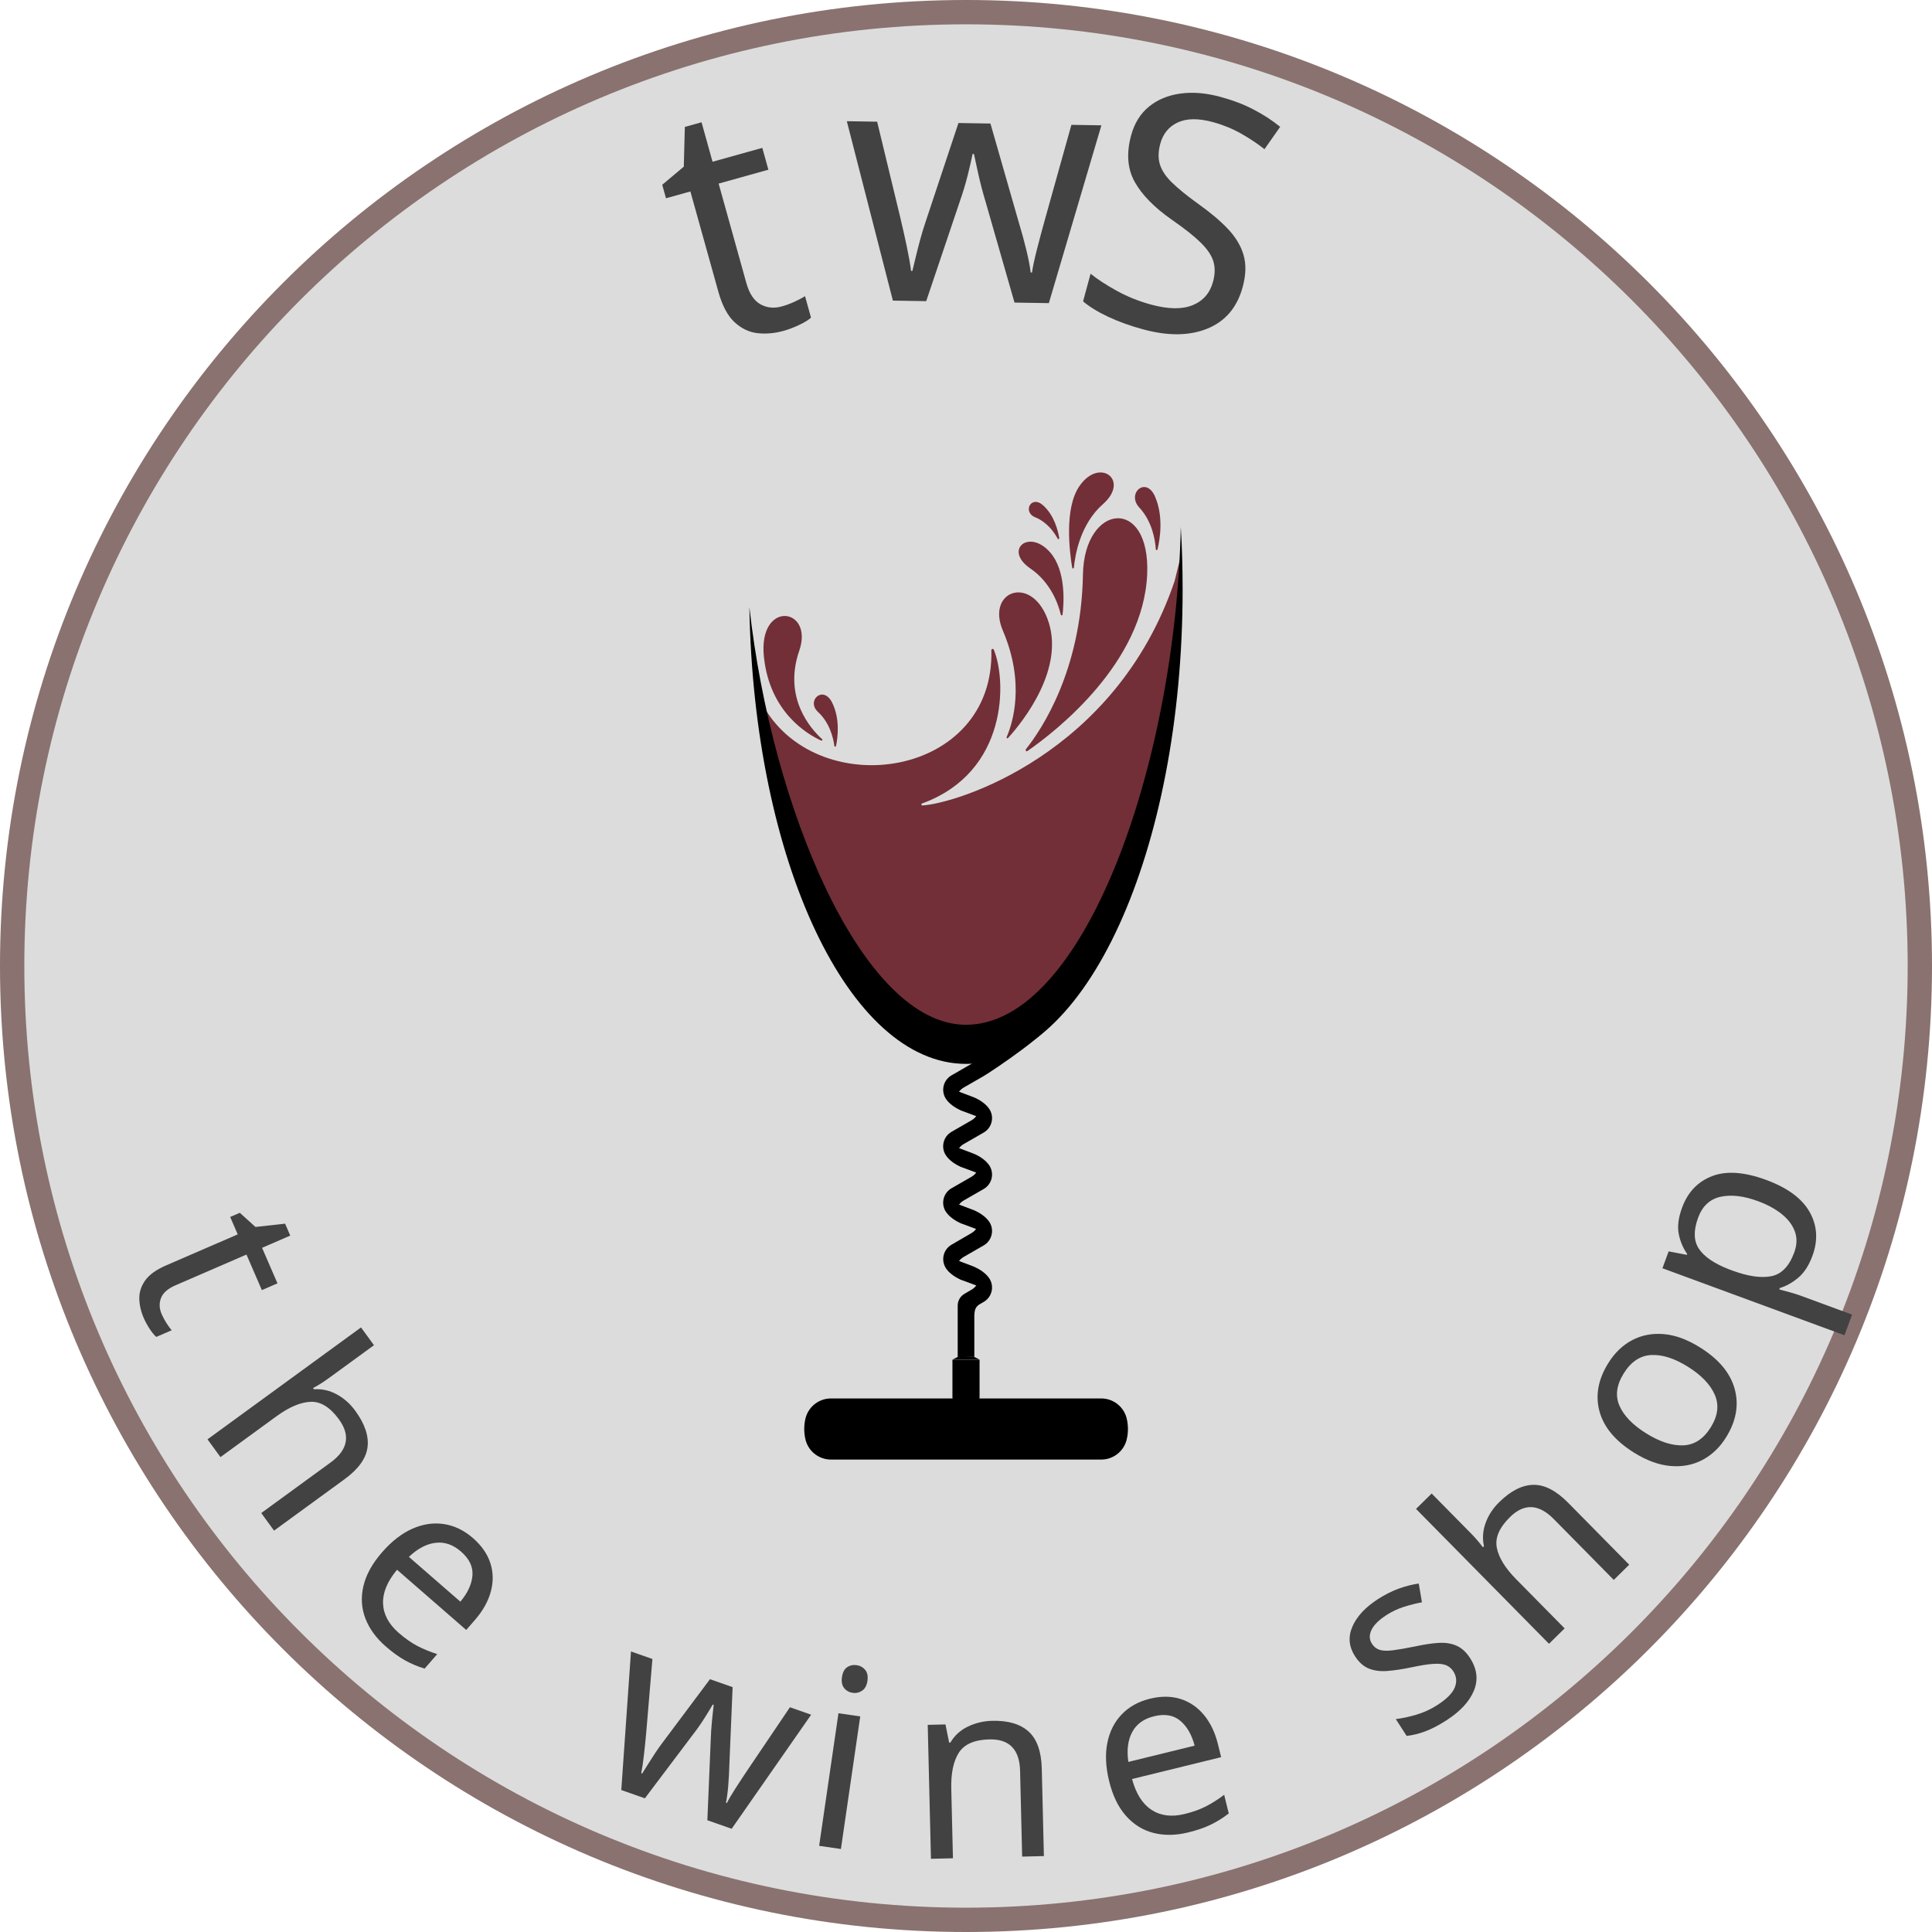
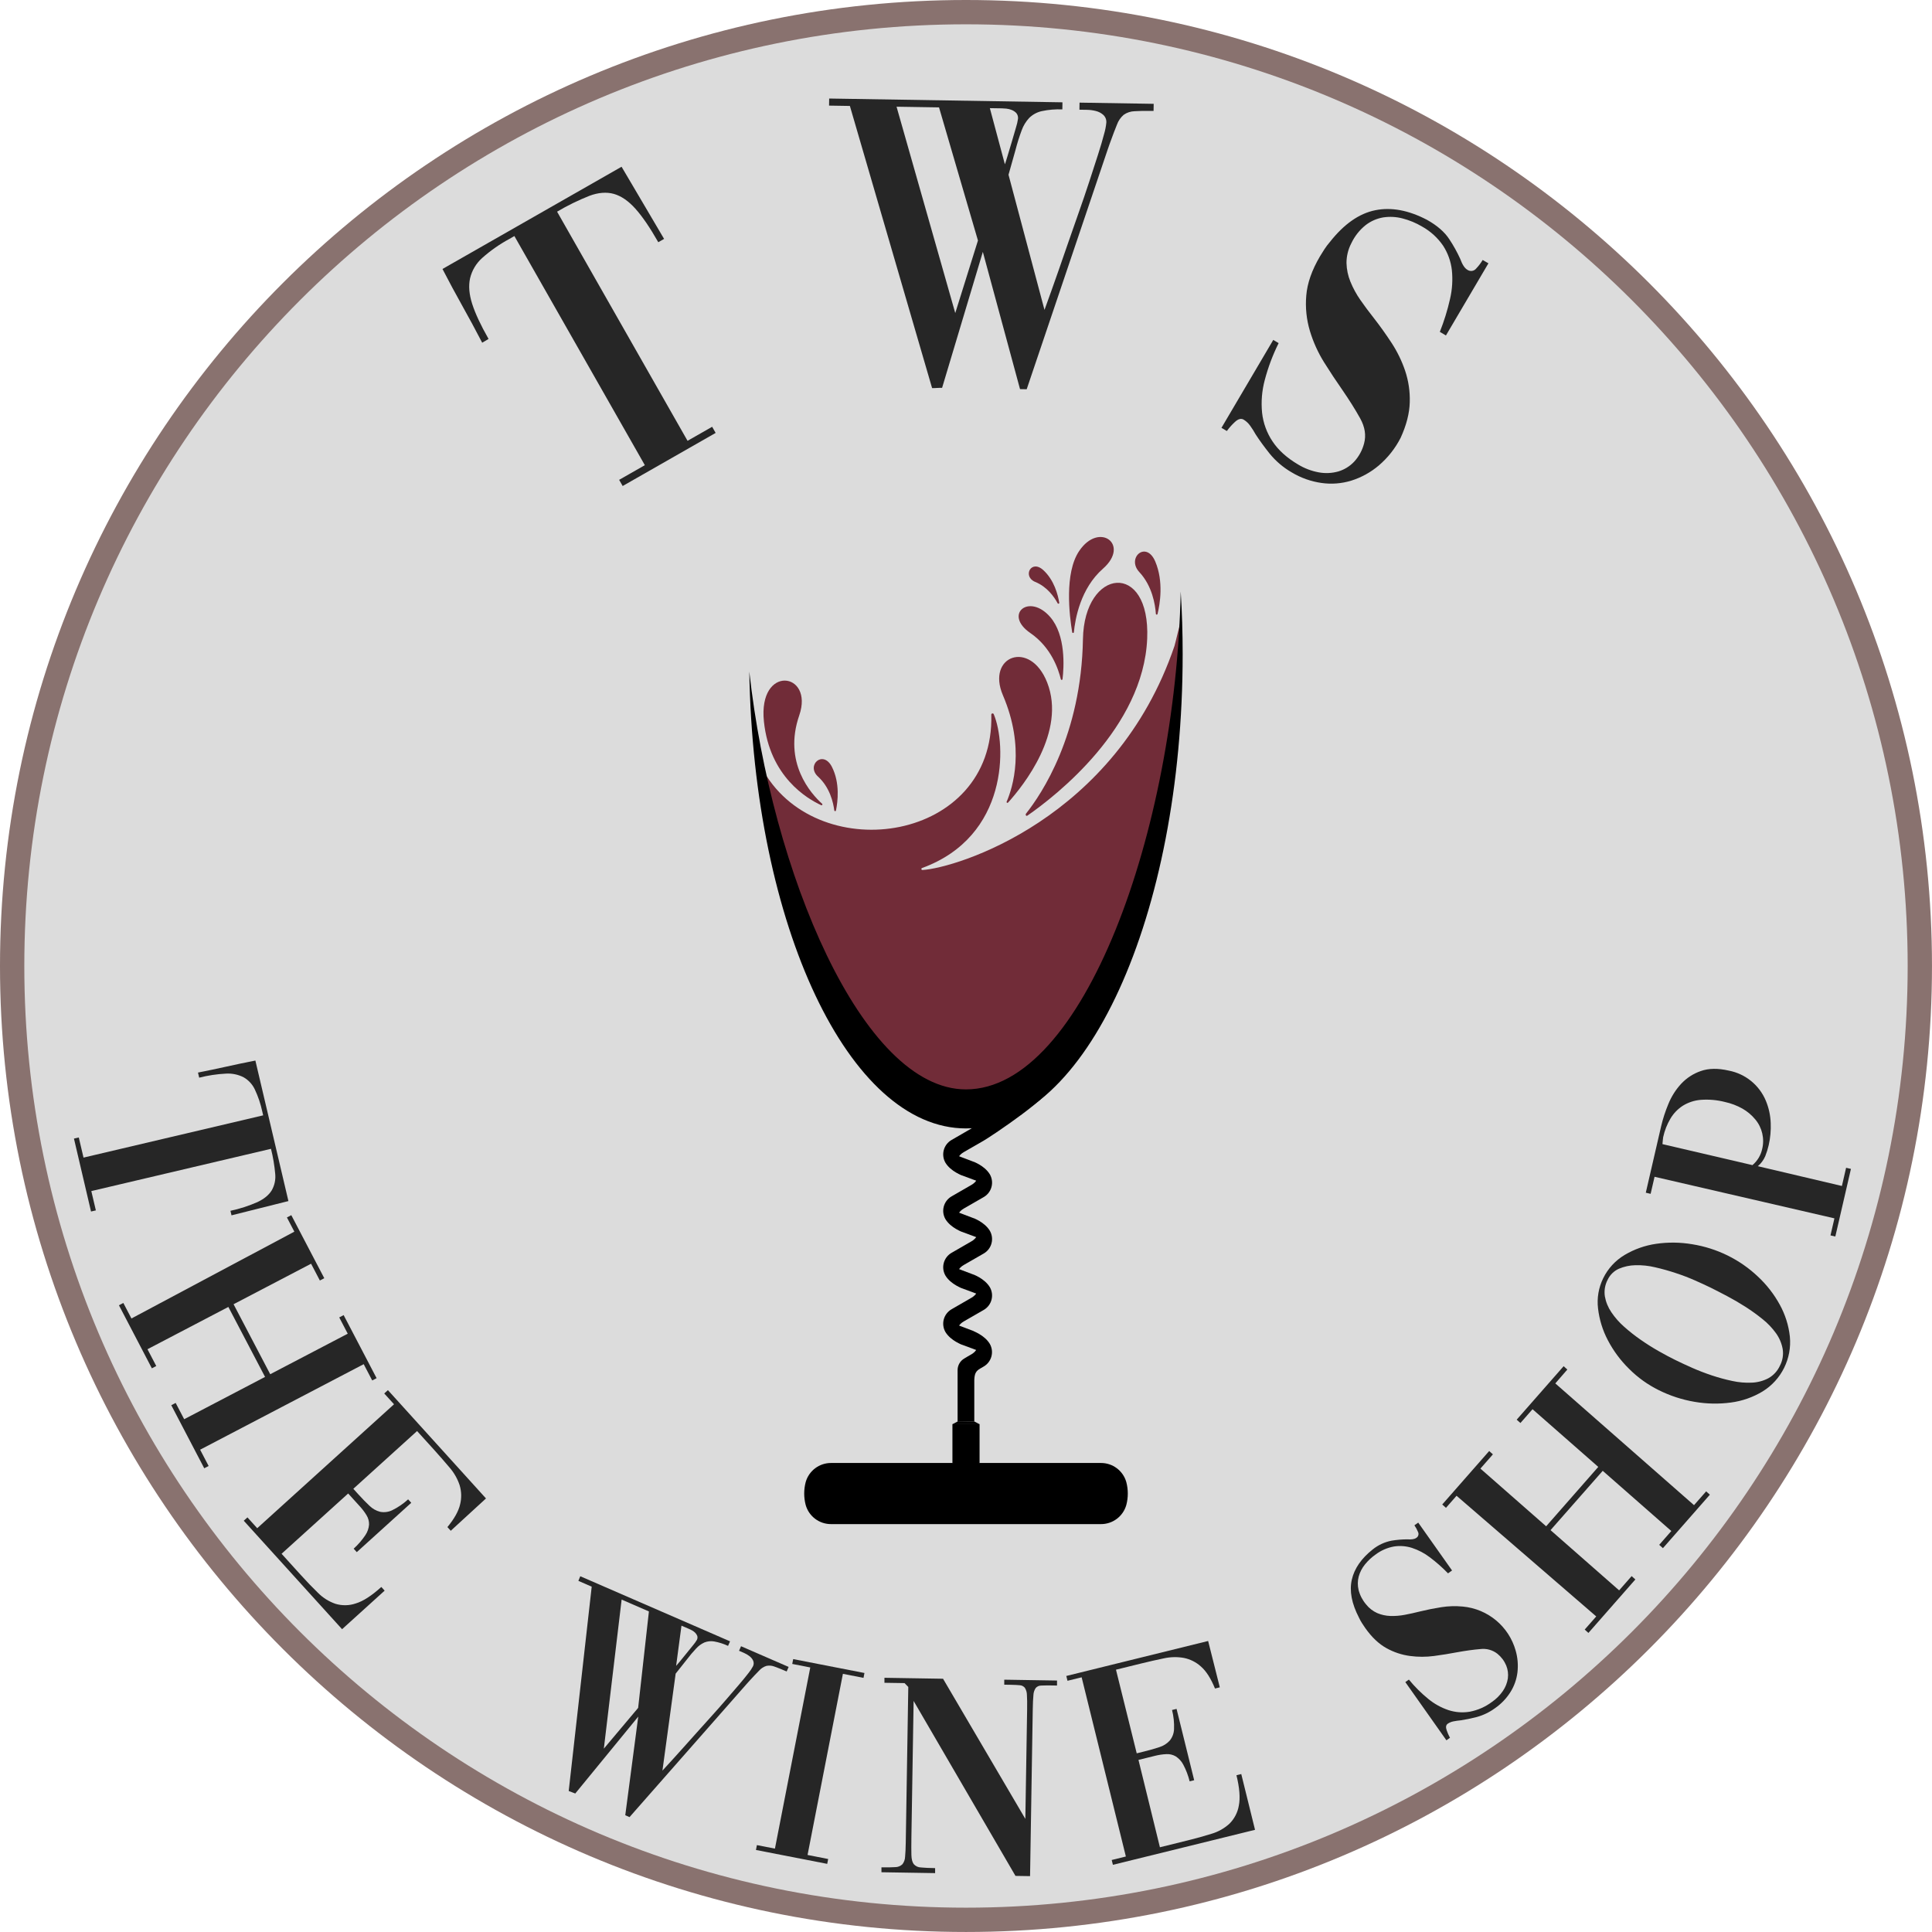
- <svg xmlns="http://www.w3.org/2000/svg" id="Layer_1" data-name="Layer 1" viewBox="0 0 1159.44 1159.44">
+ <svg xmlns="http://www.w3.org/2000/svg" viewBox="0 0 1159.45 1159.45">
  <defs>
-     <style>.cls-1{fill:#89726f;}.cls-2{fill:#dcdcdc;}.cls-3{fill:#722f37;}.cls-4{font-size:200px;}.cls-4,.cls-5{fill:#424242;font-family:Vogue-Regular, Vogue;}.cls-5{font-size:150px;}</style>
+     <style>.cls-1{fill:#89726f;}.cls-2{fill:#dcdcdc;}.cls-3{fill:#262626;}.cls-4{fill:#712c38;}</style>
  </defs>
-   <g id="Moneda">
+   <g id="Copa">
    <circle id="Externo" class="cls-1" cx="579.72" cy="579.72" r="579.72" />
    <circle id="Interno" class="cls-2" cx="579.72" cy="579.72" r="565.13" />
-   </g>
-   <g id="Copa">
+     <path class="cls-3" d="M806.31,632.43l-3,1.74A85.82,85.82,0,0,0,787,645.59a23.69,23.69,0,0,0-7.28,12.22q-1.49,6.75,1.28,15.38t9.82,21L787,696.45q-6-11.54-12-22.25t-11.83-22l107.47-61.35q6.52,11,12.7,21.54t12.82,21.76l-3.48,2q-7.54-13.25-13.8-20.19T866,607.14q-6.65-1.82-14.6,1.14a137.47,137.47,0,0,0-19.46,9.53l78.3,137.52L925,746.9l2.1,3.69L871.3,782.45l-2.11-3.7,15.42-8.8Z" transform="translate(-497.62 -490.78)" />
+     <path class="cls-3" d="M995.23,549.91l140,2.27-.06,4.25a49.39,49.39,0,0,0-12.39,1.05,15.52,15.52,0,0,0-7.43,4,21.44,21.44,0,0,0-4.61,7.55,115.5,115.5,0,0,0-3.67,11.69l-4.21,14.93,21.59,81.11q1.82-5,4.3-11.93t4.3-12.18q2.6-7.45,5.73-16.54t6.39-18.27q3.25-9.2,6.13-18t5.24-16.16q2.36-7.33,3.67-12.45a36.09,36.09,0,0,0,1.35-6.85,5.76,5.76,0,0,0-1.81-4.65,10.43,10.43,0,0,0-4.46-2.33,23,23,0,0,0-5.24-.71l-4.38-.07h-.25l.06-4.25,44.5.72-.07,4.25c-5-.08-8.83,0-11.5.19a11.83,11.83,0,0,0-6.41,2.14,14,14,0,0,0-4.08,5.94q-1.68,4.1-4.29,11.31l-1.3,3.72-48.56,143.74-4-.07-22.32-82.37L1063,723.53c-1,0-2,0-3.13.08s-2,.09-2.87.08l-49.34-169.33-12.5-.2Zm89.29,85.21-23.36-79.89-25.49-.41,35.23,123.84Zm16.16-45.74c.17-.33.65-1.83,1.44-4.48s1.66-5.56,2.62-8.71,1.84-6.13,2.63-9a31,31,0,0,0,1.2-5.23,4.58,4.58,0,0,0-1.08-3.39,8,8,0,0,0-2.72-1.8,11.64,11.64,0,0,0-3.24-.8c-1.08-.1-2-.16-2.62-.17l-7.25-.11Z" transform="translate(-497.62 -490.78)" />
+     <path class="cls-3" d="M1261.74,694.78l3.23,1.91a116.28,116.28,0,0,0-8.29,22,55,55,0,0,0-1.65,19.79,38.42,38.42,0,0,0,6.27,17.2q5.22,7.88,15.34,13.85a36.38,36.38,0,0,0,12.44,4.73,25.86,25.86,0,0,0,11.64-.53,21.48,21.48,0,0,0,9.53-5.84,25.69,25.69,0,0,0,6-11q1.95-7.27-2.33-15t-10.69-17.06q-5.52-7.89-11-16.63a78.39,78.39,0,0,1-8.5-18.81,56.76,56.76,0,0,1-2.18-21.18q.87-11.09,8.23-23.59c.77-1.29,1.64-2.7,2.65-4.24a40.25,40.25,0,0,1,3.33-4.42q12.65-16.05,27.13-19t31.13,5.76q9.17,5.12,13.42,11.7a85.43,85.43,0,0,1,6.48,11.66q1.88,5.17,4.25,6.57a3.92,3.92,0,0,0,5.37-.74,29.61,29.61,0,0,0,3.88-5.11l3.45,2-25.5,43.3-3.66-2.16a131.51,131.51,0,0,0,6.12-19.76,52.33,52.33,0,0,0,1.09-17.36,34.15,34.15,0,0,0-5.22-14.55,37.23,37.23,0,0,0-12.65-11.53,44.48,44.48,0,0,0-11.65-4.85,28.66,28.66,0,0,0-11.66-.64,23.68,23.68,0,0,0-10.57,4.64,30.77,30.77,0,0,0-8.59,10.9,25.47,25.47,0,0,0-2.89,11.8,31.45,31.45,0,0,0,2.36,11.26,56.56,56.56,0,0,0,6,11q3.78,5.43,8.1,10.88,5.46,7,10.58,14.81a73.88,73.88,0,0,1,8.14,16.71,54.25,54.25,0,0,1,2.79,18.92q-.26,10-5.51,21.42a54.23,54.23,0,0,1-13.07,16.53,47.7,47.7,0,0,1-16.37,9.06,41,41,0,0,1-18,1.44,47.5,47.5,0,0,1-17.88-6.34A48.06,48.06,0,0,1,1259.56,763q-5-6.28-8.34-11.46a53.52,53.52,0,0,0-3.39-5.34,12.91,12.91,0,0,0-3.84-3.57q-2.37-1.39-5.37,1.48a36.92,36.92,0,0,0-4.73,5.33l-3.23-1.91Z" transform="translate(-497.62 -490.78)" />
+     <path class="cls-3" d="M655.56,1160.13l-.56-2.38a60.73,60.73,0,0,0-4.45-13.16,16.55,16.55,0,0,0-6.75-7.31,20.71,20.71,0,0,0-10.58-2.19,81.55,81.55,0,0,0-16.06,2.43l-.72-3.06q8.94-1.76,17.31-3.63t17.13-3.58l19.83,84.33q-8.64,2.2-17,4.26t-17.15,4.3l-.64-2.72a83.12,83.12,0,0,0,16.29-5.27c3.93-1.89,6.74-4.19,8.44-6.93a16.52,16.52,0,0,0,2.13-10,96.26,96.26,0,0,0-2.53-15l-107.83,25.36,2.73,11.59-2.9.68L542,1174.08l2.9-.68,2.84,12.09Z" transform="translate(-497.62 -490.78)" />
+     <path class="cls-3" d="M634.67,1275.11l-48.54,25.38,5.27,10.08-2.64,1.38L569,1274.11l2.64-1.38,4.86,9.3,97.77-52.1-4.46-8.52,2.63-1.38,19.79,37.84-2.65,1.38-5.27-10.08-46.52,24.32,22,42,46.52-24.32-5.1-9.77,2.64-1.39,19.78,37.85-2.63,1.37-5.11-9.77-98.17,51.33,5.11,9.77-2.64,1.37-19.78-37.84,2.63-1.37,5.11,9.77,48.54-25.38Z" transform="translate(-497.62 -490.78)" />
+     <path class="cls-3" d="M666.6,1423.24,678,1435.82q5.41,6,10.37,10.79a27.37,27.37,0,0,0,10.52,6.65,19.87,19.87,0,0,0,12.21-.2q6.66-2,15.36-9.9l2,2.21-25.55,23.14-59-65.1,2.21-2,5.87,6.49,82.1-74.38-5.88-6.48,2.21-2,58.86,65-21.15,19.4-2-2.21q6.2-7.5,7.61-13.62a21.52,21.52,0,0,0-.29-11.54,31,31,0,0,0-5.93-10.45q-4.21-5-9.26-10.62l-10.34-11.41-38.26,34.66,3.05,3.37q3.64,4,6.66,6.83a14.05,14.05,0,0,0,6.33,3.6,11.56,11.56,0,0,0,7.3-.94,40.29,40.29,0,0,0,9.55-6.53l1.88,2.07-32.69,29.61-1.88-2.07a43.82,43.82,0,0,0,7-8.08,13.17,13.17,0,0,0,2.24-6.4,10.16,10.16,0,0,0-1.47-5.52,33.89,33.89,0,0,0-4.12-5.47l-6.94-7.65Z" transform="translate(-497.62 -490.78)" />
+     <path class="cls-3" d="M845.86,1436.73l89.88,39.06-1.19,2.73a34.59,34.59,0,0,0-8.29-2.65,10.91,10.91,0,0,0-5.88.59,15.11,15.11,0,0,0-5,3.64,80.17,80.17,0,0,0-5.53,6.57l-6.75,8.51-7.93,58.19q2.52-2.73,6-6.55c2.31-2.56,4.34-4.8,6.06-6.72q3.7-4.11,8.17-9.14t9.06-10.08q4.59-5.07,8.83-10t7.75-9q3.5-4.1,5.73-7a24.94,24.94,0,0,0,2.72-4.07,4,4,0,0,0,.09-3.49,7.34,7.34,0,0,0-2.26-2.7,16.12,16.12,0,0,0-3.2-1.87l-2.81-1.22-.16-.07,1.19-2.73,28.57,12.42-1.19,2.73q-4.82-2.08-7.49-3a8.33,8.33,0,0,0-4.72-.33,9.8,9.8,0,0,0-4.24,2.73q-2.19,2.2-5.82,6.15l-1.85,2.06-70.18,79.79-2.56-1.11,7.79-59.2-37.8,46.15c-.65-.28-1.33-.55-2.05-.79s-1.34-.49-1.88-.72l13.8-122.62-8-3.49Zm34.73,79,6.46-57.88-16.37-7.11L860,1540.2Zm22.79-25.21c.2-.17.91-1,2.14-2.5s2.57-3.15,4-4.92,2.85-3.47,4.12-5.08a22.22,22.22,0,0,0,2.19-3.06,3.21,3.21,0,0,0,.22-2.48,5.56,5.56,0,0,0-1.28-1.89,8.23,8.23,0,0,0-1.88-1.39q-1-.54-1.65-.81l-4.65-2Z" transform="translate(-497.62 -490.78)" />
+     <path class="cls-3" d="M973.64,1486.45l42.76,8.34-.56,2.92-12.37-2.41L982.26,1604l12.37,2.42-.57,2.92L951.29,1601l.57-2.92,10.82,2.11,21.21-108.72-10.82-2.11Z" transform="translate(-497.62 -490.78)" />
+     <path class="cls-3" d="M1026.6,1611.43q5.25.08,8.23-.13a6.3,6.3,0,0,0,4.32-1.68,7.75,7.75,0,0,0,1.64-4.53c.21-2,.35-5,.41-8.83l1.51-93.09-2.24-2.31-12.07-.19,0-3,35.17.57,49.39,84.11,1.07-65.79q.09-5.6-.13-8.58a8,8,0,0,0-1.24-4.3,4.19,4.19,0,0,0-3-1.54c-1.34-.14-3.17-.23-5.51-.27l-3.85-.06,0-3,31.67.51,0,3-4-.06c-2.34,0-4.2,0-5.6.08a4.34,4.34,0,0,0-3.18,1.44,8.15,8.15,0,0,0-1.38,4.27c-.2,2-.34,4.83-.4,8.56l-1.62,100.09-8.75-.14-61.13-105-1.33,81.72c-.07,4.67-.07,8.25,0,10.76s.55,4.33,1.4,5.45a5.84,5.84,0,0,0,4.26,2c2,.2,4.83.34,8.57.4l0,3-32.2-.52Z" transform="translate(-497.62 -490.78)" />
+     <path class="cls-3" d="M1193.72,1599.38l16.48-4.07q7.82-1.92,14.42-4a27.49,27.49,0,0,0,10.85-6.09,20,20,0,0,0,5.61-10.85q1.38-6.84-1.43-18.22l2.89-.71,8.26,33.47-85.29,21-.72-2.89,8.5-2.1-26.54-107.54-8.5,2.09-.71-2.89,85.12-21,7,27.82-2.89.71q-3.66-9-8.38-13.16a21.62,21.62,0,0,0-10.3-5.21,31,31,0,0,0-12,.26c-4.28.88-8.87,1.92-13.74,3.12l-15,3.69L1179.8,1543l4.42-1.09c3.51-.86,6.57-1.74,9.18-2.62a14,14,0,0,0,6.16-3.87,11.48,11.48,0,0,0,2.63-6.86A39.92,39.92,0,0,0,1201,1517l2.71-.67,10.57,42.81-2.72.67a43.79,43.79,0,0,0-3.81-10,13.15,13.15,0,0,0-4.57-5,10.07,10.07,0,0,0-5.55-1.33,33.77,33.77,0,0,0-6.78,1l-10,2.47Z" transform="translate(-497.62 -490.78)" />
+     <path class="cls-3" d="M1341,1500.26l2.14-1.51a81,81,0,0,0,11.63,11.6,38.32,38.32,0,0,0,12.15,6.73,26.69,26.69,0,0,0,12.77.94,32,32,0,0,0,13.24-5.82,25.35,25.35,0,0,0,6.6-6.59,18.12,18.12,0,0,0,3-7.58,15.13,15.13,0,0,0-1-7.77,18,18,0,0,0-5.26-7,13.79,13.79,0,0,0-10.25-2.83q-6.18.51-14,1.93-6.61,1.26-13.75,2.22a54.6,54.6,0,0,1-14.45,0,39.74,39.74,0,0,1-14.13-4.69q-6.82-3.75-12.69-12c-.6-.85-1.25-1.82-1.94-2.91a27.85,27.85,0,0,1-1.87-3.39q-6.6-12.69-4.31-22.78t12.62-18.23a25.83,25.83,0,0,1,11.31-5.21,58.85,58.85,0,0,1,9.31-.79q3.84.29,5.41-.83a2.75,2.75,0,0,0,1.07-3.64,20.75,20.75,0,0,0-2.15-3.95l2.29-1.62,20.3,28.73-2.43,1.72a91.16,91.16,0,0,0-10.85-9.59,36.55,36.55,0,0,0-10.76-5.68,23.69,23.69,0,0,0-10.78-.85,25.93,25.93,0,0,0-11,4.77,31.2,31.2,0,0,0-6.44,6,20,20,0,0,0-3.76,7.26,16.62,16.62,0,0,0-.07,8.09,21.63,21.63,0,0,0,4.48,8.62,17.87,17.87,0,0,0,6.7,5.23,22.06,22.06,0,0,0,7.86,1.73,39.51,39.51,0,0,0,8.73-.7q4.53-.86,9.26-2.05,6-1.47,12.49-2.5a51.39,51.39,0,0,1,13-.4,36.48,36.48,0,0,1,31.74,26.42,33.35,33.35,0,0,1,1.08,13.06,28.66,28.66,0,0,1-4.24,11.89,33.29,33.29,0,0,1-9.18,9.59,33.69,33.69,0,0,1-11,5.33q-5.45,1.38-9.71,2a39.8,39.8,0,0,0-4.37.63,9.12,9.12,0,0,0-3.39,1.43c-1,.74-1.25,2-.6,3.85a26.89,26.89,0,0,0,2,4.56l-2.14,1.51Z" transform="translate(-497.62 -490.78)" />
+     <path class="cls-3" d="M1428.14,1409.06l41.17,36.14,7.5-8.55,2.24,2-28.17,32.09-2.24-2,6.93-7.89-83.83-72.42-6.35,7.24-2.24-2,28.17-32.09,2.24,2-7.5,8.55,39.45,34.62,31.28-35.64-39.45-34.62-7.27,8.28-2.24-2,28.17-32.09,2.23,2L1431,1321l83.25,73.07,7.28-8.28,2.23,2-28.17,32.09-2.23-2,7.27-8.29-41.17-36.13Z" transform="translate(-497.62 -490.78)" />
+     <path class="cls-3" d="M1459.74,1257.91a33.29,33.29,0,0,1,12.88-14,51.28,51.28,0,0,1,18.9-6.68,69.6,69.6,0,0,1,21.72.27,75,75,0,0,1,21.17,6.74,74,74,0,0,1,18.23,12.69,67.11,67.11,0,0,1,13.12,16.91,50.92,50.92,0,0,1,6,19,34.69,34.69,0,0,1-16.38,33,49.15,49.15,0,0,1-19,6.64,71.78,71.78,0,0,1-21.84-.43A77,77,0,0,1,1493,1325a67,67,0,0,1-17.71-12.73,68.43,68.43,0,0,1-12.78-17.23,54.34,54.34,0,0,1-5.86-19A32.34,32.34,0,0,1,1459.74,1257.91Zm2.67.92a16.09,16.09,0,0,0-1.67,9.91,24.41,24.41,0,0,0,3.89,9.53,45.1,45.1,0,0,0,7.76,8.8,103.63,103.63,0,0,0,10,7.85q5.31,3.69,10.72,6.75t9.81,5.23q4.56,2.25,10.24,4.76t11.81,4.55a110.91,110.91,0,0,0,12.3,3.34,44.91,44.91,0,0,0,11.71,1,23.35,23.35,0,0,0,9.88-2.64,16.42,16.42,0,0,0,6.93-7.51,16,16,0,0,0,1.66-10.1,23.34,23.34,0,0,0-4-9.41,42.35,42.35,0,0,0-8.11-8.49,115,115,0,0,0-10.37-7.46q-5.42-3.45-10.91-6.35t-9.89-5.08q-3.93-1.92-9.38-4.33t-11.49-4.39q-6-2-12.34-3.46a45.75,45.75,0,0,0-11.87-1.26,26.5,26.5,0,0,0-9.93,2.12A13.56,13.56,0,0,0,1462.41,1258.83Z" transform="translate(-497.62 -490.78)" />
+     <path class="cls-3" d="M1603,1202.52l2.52-10.92,2.9.67-9.37,40.58-2.9-.67,2.36-10.23L1490.57,1197l-2.36,10.23-2.9-.67,9.21-39.9a85.4,85.4,0,0,1,4.35-13.37,40.06,40.06,0,0,1,7.63-12.06,29.05,29.05,0,0,1,11.83-7.69q7.05-2.5,16.77-.26a30.28,30.28,0,0,1,22.29,18.17,38.33,38.33,0,0,1,2.88,13.23,50.22,50.22,0,0,1-1.19,13.29,45,45,0,0,1-2.06,6.62,16.37,16.37,0,0,1-4.46,6.06ZM1549.32,1190a17.51,17.51,0,0,0,5.82-9.62,20.21,20.21,0,0,0-4.15-17.84,28.05,28.05,0,0,0-7.67-6.44,37.82,37.82,0,0,0-10.56-4,45.18,45.18,0,0,0-14.43-1.27,24.18,24.18,0,0,0-10.79,3.53,23.34,23.34,0,0,0-7.43,7.71,37.7,37.7,0,0,0-4.37,11.12,12.61,12.61,0,0,0-.2,1.66c-.06.76-.13,1.61-.23,2.55Z" transform="translate(-497.62 -490.78)" />
    <g id="Grupo">
      <g id="Base">
-         <path d="M498.72,875.92h162A15.74,15.74,0,0,0,676,864.5a26.84,26.84,0,0,0,0-13.84,15.75,15.75,0,0,0-15.23-11.42h-162a15.77,15.77,0,0,0-15.23,11.42,27.05,27.05,0,0,0,0,13.84A15.76,15.76,0,0,0,498.72,875.92Z" />
-         <path d="M579.72,841.12c6.43,0,8.14-2,8.14-2V816H571.58v23.21S573.29,841.12,579.72,841.12Z" />
-         <polygon points="587.88 815.97 584.71 814.32 574.75 814.32 571.59 815.97 587.88 815.97" />
-         <polygon points="577.61 734.5 588.91 738.72 588.91 733.07 586.02 727.4 583.76 726 571.49 721.36 572.01 728.15 573.68 732 576.36 733.85 577.61 734.5" />
-         <polygon points="577.61 700.63 588.91 704.85 588.91 699.21 586.02 693.54 583.76 692.14 571.49 687.49 572.01 694.29 573.68 698.13 576.36 699.98 577.61 700.63" />
-         <polygon points="577.61 666.76 588.91 670.99 588.91 665.34 586.02 659.67 583.76 658.27 571.49 653.63 572.01 660.42 573.68 664.27 576.36 666.12 577.61 666.76" />
-         <polygon points="577.61 768.36 588.91 772.58 588.91 766.94 586.02 761.27 583.76 759.87 571.49 755.23 572.01 762.02 573.68 765.87 576.36 767.72 577.61 768.36" />
-         <path d="M567.38,760.64h0c3.27,5.36,10.22,7.72,10.22,7.72-4.4-3.9-5-10.73.76-14.06l12-6.91A10,10,0,0,0,594,733.73h0c-3.3-5.36-10.3-7.74-10.3-7.74,4.4,3.89,5,10.73-.76,14.06L571,747a10,10,0,0,0-3.58,13.68Z" />
-         <path d="M567.38,726.77h0c3.27,5.36,10.22,7.72,10.22,7.72-4.4-3.89-5-10.73.76-14.06l12-6.9A10,10,0,0,0,594,699.87h0c-3.27-5.37-10.22-7.73-10.22-7.73,4.4,3.9,5,10.74-.76,14.07l-12,6.9a10,10,0,0,0-3.66,13.66Z" />
-         <path d="M567.38,692.9h0c3.27,5.37,10.22,7.73,10.22,7.73-4.4-3.9-5-10.73.76-14.06l12-6.91A10,10,0,0,0,594,666h0c-3.27-5.36-10.22-7.72-10.22-7.72,4.4,3.89,5,10.73-.76,14.06l-12,6.9a10,10,0,0,0-3.66,13.66Z" />
-         <path d="M567.38,659h0c3.27,5.36,10.22,7.72,10.22,7.72-4.4-3.89-5-10.73.76-14.06l12-6.91c4.78-2.76,43.18-28.47,40.42-33.26-3.27-5.36-51.51,3.46-51.51,3.46,4.4,3.9,9.54,19.15,3.77,22.47l-12,6.91A10,10,0,0,0,567.38,659Z" />
-         <path d="M584.72,814.32V789.43c.16-3.84.88-5.41,3.68-7h0l1.93-1.11A10,10,0,0,0,594,767.66h0c-3.27-5.37-10.22-7.73-10.22-7.73,3.47,3.08,4.58,8,2.05,11.56A8.67,8.67,0,0,1,583,774l-2.32,1.34h0a15.82,15.82,0,0,0-1.68,1l-.12.08a8.12,8.12,0,0,0-4.14,7v31Z" />
+         <path d="M996.38,1405.44h161.93a15.76,15.76,0,0,0,15.23-11.42,26.91,26.91,0,0,0,0-13.84,15.76,15.76,0,0,0-15.23-11.42H996.39a15.77,15.77,0,0,0-15.24,11.42,27.05,27.05,0,0,0,0,13.84A15.75,15.75,0,0,0,996.38,1405.44Z" transform="translate(-497.62 -490.78)" />
+         <path d="M1077.34,1370.64c6.43,0,8.15-2,8.15-2v-23.18H1069.2v23.21S1070.91,1370.64,1077.34,1370.64Z" transform="translate(-497.62 -490.78)" />
+         <polygon points="587.87 854.71 584.7 853.06 574.74 853.06 571.58 854.71 587.87 854.71" />
+         <polygon points="577.6 773.24 588.91 777.46 588.91 771.81 586.02 766.14 583.76 764.74 571.48 760.1 572.01 766.89 573.68 770.74 576.35 772.59 577.6 773.24" />
+         <polygon points="577.6 739.37 588.91 743.59 588.91 737.95 586.02 732.28 583.76 730.88 571.48 726.23 572.01 733.03 573.68 736.87 576.35 738.72 577.6 739.37" />
+         <polygon points="577.6 705.5 588.91 709.73 588.91 704.08 586.02 698.41 583.76 697.01 571.48 692.37 572.01 699.16 573.68 703.01 576.35 704.86 577.6 705.5" />
+         <polygon points="577.6 807.1 588.91 811.32 588.91 805.68 586.02 800.01 583.76 798.61 571.48 793.97 572.01 800.76 573.68 804.61 576.35 806.46 577.6 807.1" />
+         <path d="M1065,1290.16h0c3.27,5.36,10.22,7.72,10.22,7.72-4.39-3.9-5-10.73.76-14.06l12-6.91a10,10,0,0,0,3.66-13.67c-3.26-5.36-10.21-7.72-10.21-7.72,4.39,3.89,5,10.73-.77,14.06l-11.95,6.91A10,10,0,0,0,1065,1290.16Z" transform="translate(-497.62 -490.78)" />
+         <path d="M1065,1256.29h0c3.27,5.36,10.22,7.72,10.22,7.72-4.39-3.89-5-10.73.76-14.06l12-6.9a10,10,0,0,0,3.66-13.67c-3.26-5.37-10.21-7.73-10.21-7.73,4.39,3.9,5,10.74-.77,14.07l-11.95,6.9A10,10,0,0,0,1065,1256.29Z" transform="translate(-497.62 -490.78)" />
+         <path d="M1065,1222.42h0c3.27,5.37,10.22,7.73,10.22,7.73-4.39-3.9-5-10.73.76-14.06l12-6.91a10,10,0,0,0,3.66-13.67c-3.26-5.36-10.21-7.72-10.21-7.72,4.39,3.89,5,10.73-.77,14.06l-11.95,6.9A10,10,0,0,0,1065,1222.42Z" transform="translate(-497.62 -490.78)" />
+         <path d="M1065,1188.56h0c3.27,5.36,10.22,7.72,10.22,7.72-4.39-3.89-5-10.73.76-14.06l12-6.91c4.79-2.76,43.19-28.47,40.43-33.26-3.27-5.36-51.52,3.46-51.52,3.46,4.4,3.9,9.54,19.15,3.77,22.47l-11.95,6.91A10,10,0,0,0,1065,1188.56Z" transform="translate(-497.62 -490.78)" />
+         <path d="M1082.32,1343.84V1319c.16-3.84.88-5.41,3.69-7h0l1.92-1.11a10,10,0,0,0,3.67-13.67c-3.27-5.37-10.22-7.73-10.22-7.73,3.47,3.08,4.58,8,2,11.56a8.79,8.79,0,0,1-2.82,2.51l-2.32,1.34h0a16.9,16.9,0,0,0-1.68,1l-.12.08a8.11,8.11,0,0,0-4.14,7v31Z" transform="translate(-497.62 -490.78)" />
      </g>
      <g id="Vino">
-         <path class="cls-3" d="M708.66,334.22c0-1.33-3.38,13.39-3.81,14.68C669.51,452.9,574,482.16,553.61,483.37a.61.61,0,0,1-.66-.55.61.61,0,0,1,.43-.64c52-19,50.66-74.26,43-92.32a.78.78,0,0,0-1-.38.76.76,0,0,0-.44.72c2,76.14-102.7,91.8-136.38,34.32a1,1,0,0,0-1.92.53c2.45,89.22,74.63,203.38,132.3,194.5,43.4-6.67,103.86-105.33,110.19-182.15C699.34,434.47,709.11,382.27,708.66,334.22Z" />
-         <path class="cls-3" d="M492.82,444.44a.51.51,0,0,0,.55-.85c-6.65-6-23.52-24.71-13.72-53.07,9-26.12-24.8-30.72-21.21,3.68C461.92,427.43,484.51,440.66,492.82,444.44Z" />
-         <path class="cls-3" d="M643.45,340.73a.51.51,0,0,0,.61.4.5.5,0,0,0,.39-.4c.78-8.13,4-26.37,17.46-38.19C678.43,288,659.6,274.07,647.6,292,638.72,305.27,641.79,330.77,643.45,340.73Z" />
-         <path class="cls-3" d="M605,442.85c9.05-10,35-42.45,23.42-72-10.19-26-36.64-15.91-26.57,7.63,13.51,31.58,5.84,55.57,2.3,63.78a.52.52,0,0,0,.13.72.51.51,0,0,0,.72-.13Z" />
-         <path class="cls-3" d="M616.57,450.73c17.44-12.08,69.57-52.88,71.88-106.1,2-47-37.8-42.67-38.55.19-1,57.5-24.79,92.93-34.11,104.64C615.19,450.22,615.82,451.25,616.57,450.73Z" />
-         <path class="cls-3" d="M621.26,310.44c7.21,2.93,11.45,9.09,13.4,12.72a.53.53,0,0,0,.67.34.52.52,0,0,0,.33-.66c-.77-4.65-3-13.42-9.46-19.4C618.82,296.63,613.43,307.27,621.26,310.44Z" />
-         <path class="cls-3" d="M500.72,447.64a.51.51,0,0,0,.58.43.49.49,0,0,0,.42-.38c1.1-5.3,2.48-16.44-2.38-26.12-5.35-10.63-15.77-1-8.37,5.76C498,433.84,500.09,442.91,500.72,447.64Z" />
-         <path class="cls-3" d="M683.72,304.59c7.79,8.36,9.54,19.56,9.92,25.08a.53.53,0,0,0,.56.47.5.5,0,0,0,.44-.38c1.47-6.06,3.71-19.45-1.35-31.47C687.88,285.35,675.83,296.08,683.72,304.59Z" />
-         <path class="cls-3" d="M618.32,341.14c12.69,8.72,16.9,22,18.34,27.79a.51.51,0,0,0,.62.37.51.51,0,0,0,.38-.43c.88-7.07,2.09-26.41-7.42-37.35C617.58,317,602.05,330,618.32,341.14Z" />
+         <path class="cls-4" d="M1206.29,863.74c0-1.33-3.38,13.39-3.82,14.68-35.34,104-130.86,133.26-151.24,134.47a.61.61,0,0,1-.24-1.19c52.06-19,50.68-74.26,43-92.32a.76.76,0,0,0-1.46.34c2,76.14-102.7,91.8-136.39,34.32a1,1,0,0,0-1.92.53c2.46,89.22,74.63,203.38,132.31,194.5,43.39-6.67,103.85-105.33,110.19-182.15C1197,964,1206.74,911.79,1206.29,863.74Z" transform="translate(-497.62 -490.78)" />
+         <path class="cls-4" d="M990.45,974a.51.51,0,0,0,.55-.85c-6.66-6-23.53-24.71-13.72-53.07,9-26.12-24.81-30.72-21.21,3.68C959.54,957,982.13,970.18,990.45,974Z" transform="translate(-497.62 -490.78)" />
+         <path class="cls-4" d="M1141.08,870.25a.51.51,0,0,0,1,0c.78-8.13,4-26.37,17.46-38.19,16.52-14.51-2.31-28.47-14.3-10.58C1136.29,834.79,1139.41,860.29,1141.08,870.25Z" transform="translate(-497.62 -490.78)" />
+         <path class="cls-4" d="M1102.64,972.37c9.06-10,35-42.45,23.42-72-10.19-26-36.64-15.91-26.57,7.63,13.52,31.58,5.84,55.57,2.3,63.78A.51.51,0,0,0,1102.64,972.37Z" transform="translate(-497.62 -490.78)" />
+         <path class="cls-4" d="M1114.2,980.25c17.43-12.08,69.56-52.88,71.88-106.1,2-47-37.81-42.67-38.55.19-1,57.5-24.8,92.93-34.11,104.64C1112.81,979.74,1113.44,980.77,1114.2,980.25Z" transform="translate(-497.62 -490.78)" />
+         <path class="cls-4" d="M1118.88,840c7.21,2.93,11.44,9.09,13.41,12.72a.51.51,0,0,0,1-.32c-.77-4.65-3-13.42-9.47-19.4C1116.44,826.15,1111.05,836.79,1118.88,840Z" transform="translate(-497.62 -490.78)" />
+         <path class="cls-4" d="M998.3,977.16a.51.51,0,0,0,1,.05c1.1-5.3,2.49-16.44-2.38-26.12-5.34-10.63-15.77-1-8.37,5.76C995.67,963.36,997.71,972.43,998.3,977.16Z" transform="translate(-497.62 -490.78)" />
+         <path class="cls-4" d="M1181.37,834.11c7.78,8.36,9.54,19.56,9.92,25.08a.51.51,0,0,0,1,.09c1.47-6.06,3.72-19.45-1.34-31.47C1185.5,814.87,1173.45,825.6,1181.37,834.11Z" transform="translate(-497.62 -490.78)" />
+         <path class="cls-4" d="M1115.93,870.66c12.7,8.72,16.92,22,18.34,27.79a.51.51,0,0,0,1-.06c.87-7.07,2.08-26.41-7.42-37.35C1115.21,846.49,1099.67,859.49,1115.93,870.66Z" transform="translate(-497.62 -490.78)" />
      </g>
-       <path id="Copa-2" d="M709.72,353.78c0,157.2-58.2,284.68-130,284.68-70.21,0-127.43-121.78-130-274.14C463,484.32,517.34,615,579.72,615c70.5,0,125.9-155.44,128.9-298.82Q709.73,334.67,709.72,353.78Z" />
+       <path id="Copa-2" data-name="Copa" d="M1207.37,883.3c0,157.23-58.23,284.68-130.07,284.68-70.22,0-127.44-121.78-130-274.14,13.26,120,67.61,250.72,130,250.72,70.5,0,125.9-155.44,128.9-298.82Q1207.37,864.19,1207.37,883.3Z" transform="translate(-497.62 -490.78)" />
    </g>
  </g>
-   <text class="cls-4" transform="translate(421.73 210) rotate(-15.58)">t</text>
-   <text class="cls-4" transform="translate(504.25 180.09) rotate(0.93)">w</text>
-   <text class="cls-4" transform="translate(638.88 182.82) rotate(15.15)">S</text>
-   <text class="cls-5" transform="translate(72.76 756.02) rotate(66.58)">t</text>
-   <text class="cls-5" transform="translate(117.02 853.47) rotate(53.91)">h</text>
-   <text class="cls-5" transform="translate(197.02 956.07) rotate(41.03)">e</text>
-   <text class="cls-5" transform="matrix(0.86, 0.52, -0.52, 0.86, 278.44, 1022.99)"> </text>
-   <text class="cls-5" transform="translate(350.43 1066.54) rotate(19.34)">w</text>
-   <text class="cls-5" transform="translate(478.97 1105.89) rotate(8.29)">i</text>
-   <text class="cls-5" transform="translate(545.94 1115.82) rotate(-1.38)">n</text>
-   <text class="cls-5" transform="translate(667.07 1109.43) rotate(-13.79)">e</text>
-   <text class="cls-5" transform="translate(768.92 1081.29) rotate(-23.79)"> </text>
-   <text class="cls-5" transform="translate(839.54 1048.99) rotate(-32.8)">s</text>
-   <text class="cls-5" transform="matrix(0.71, -0.7, 0.7, 0.71, 920.54, 995.4)">h</text>
-   <text class="cls-5" transform="matrix(0.53, -0.85, 0.85, 0.53, 1010.62, 900.21)">o</text>
-   <text class="cls-5" transform="translate(1068.72 800.85) rotate(-69.79)">p</text>
</svg>
